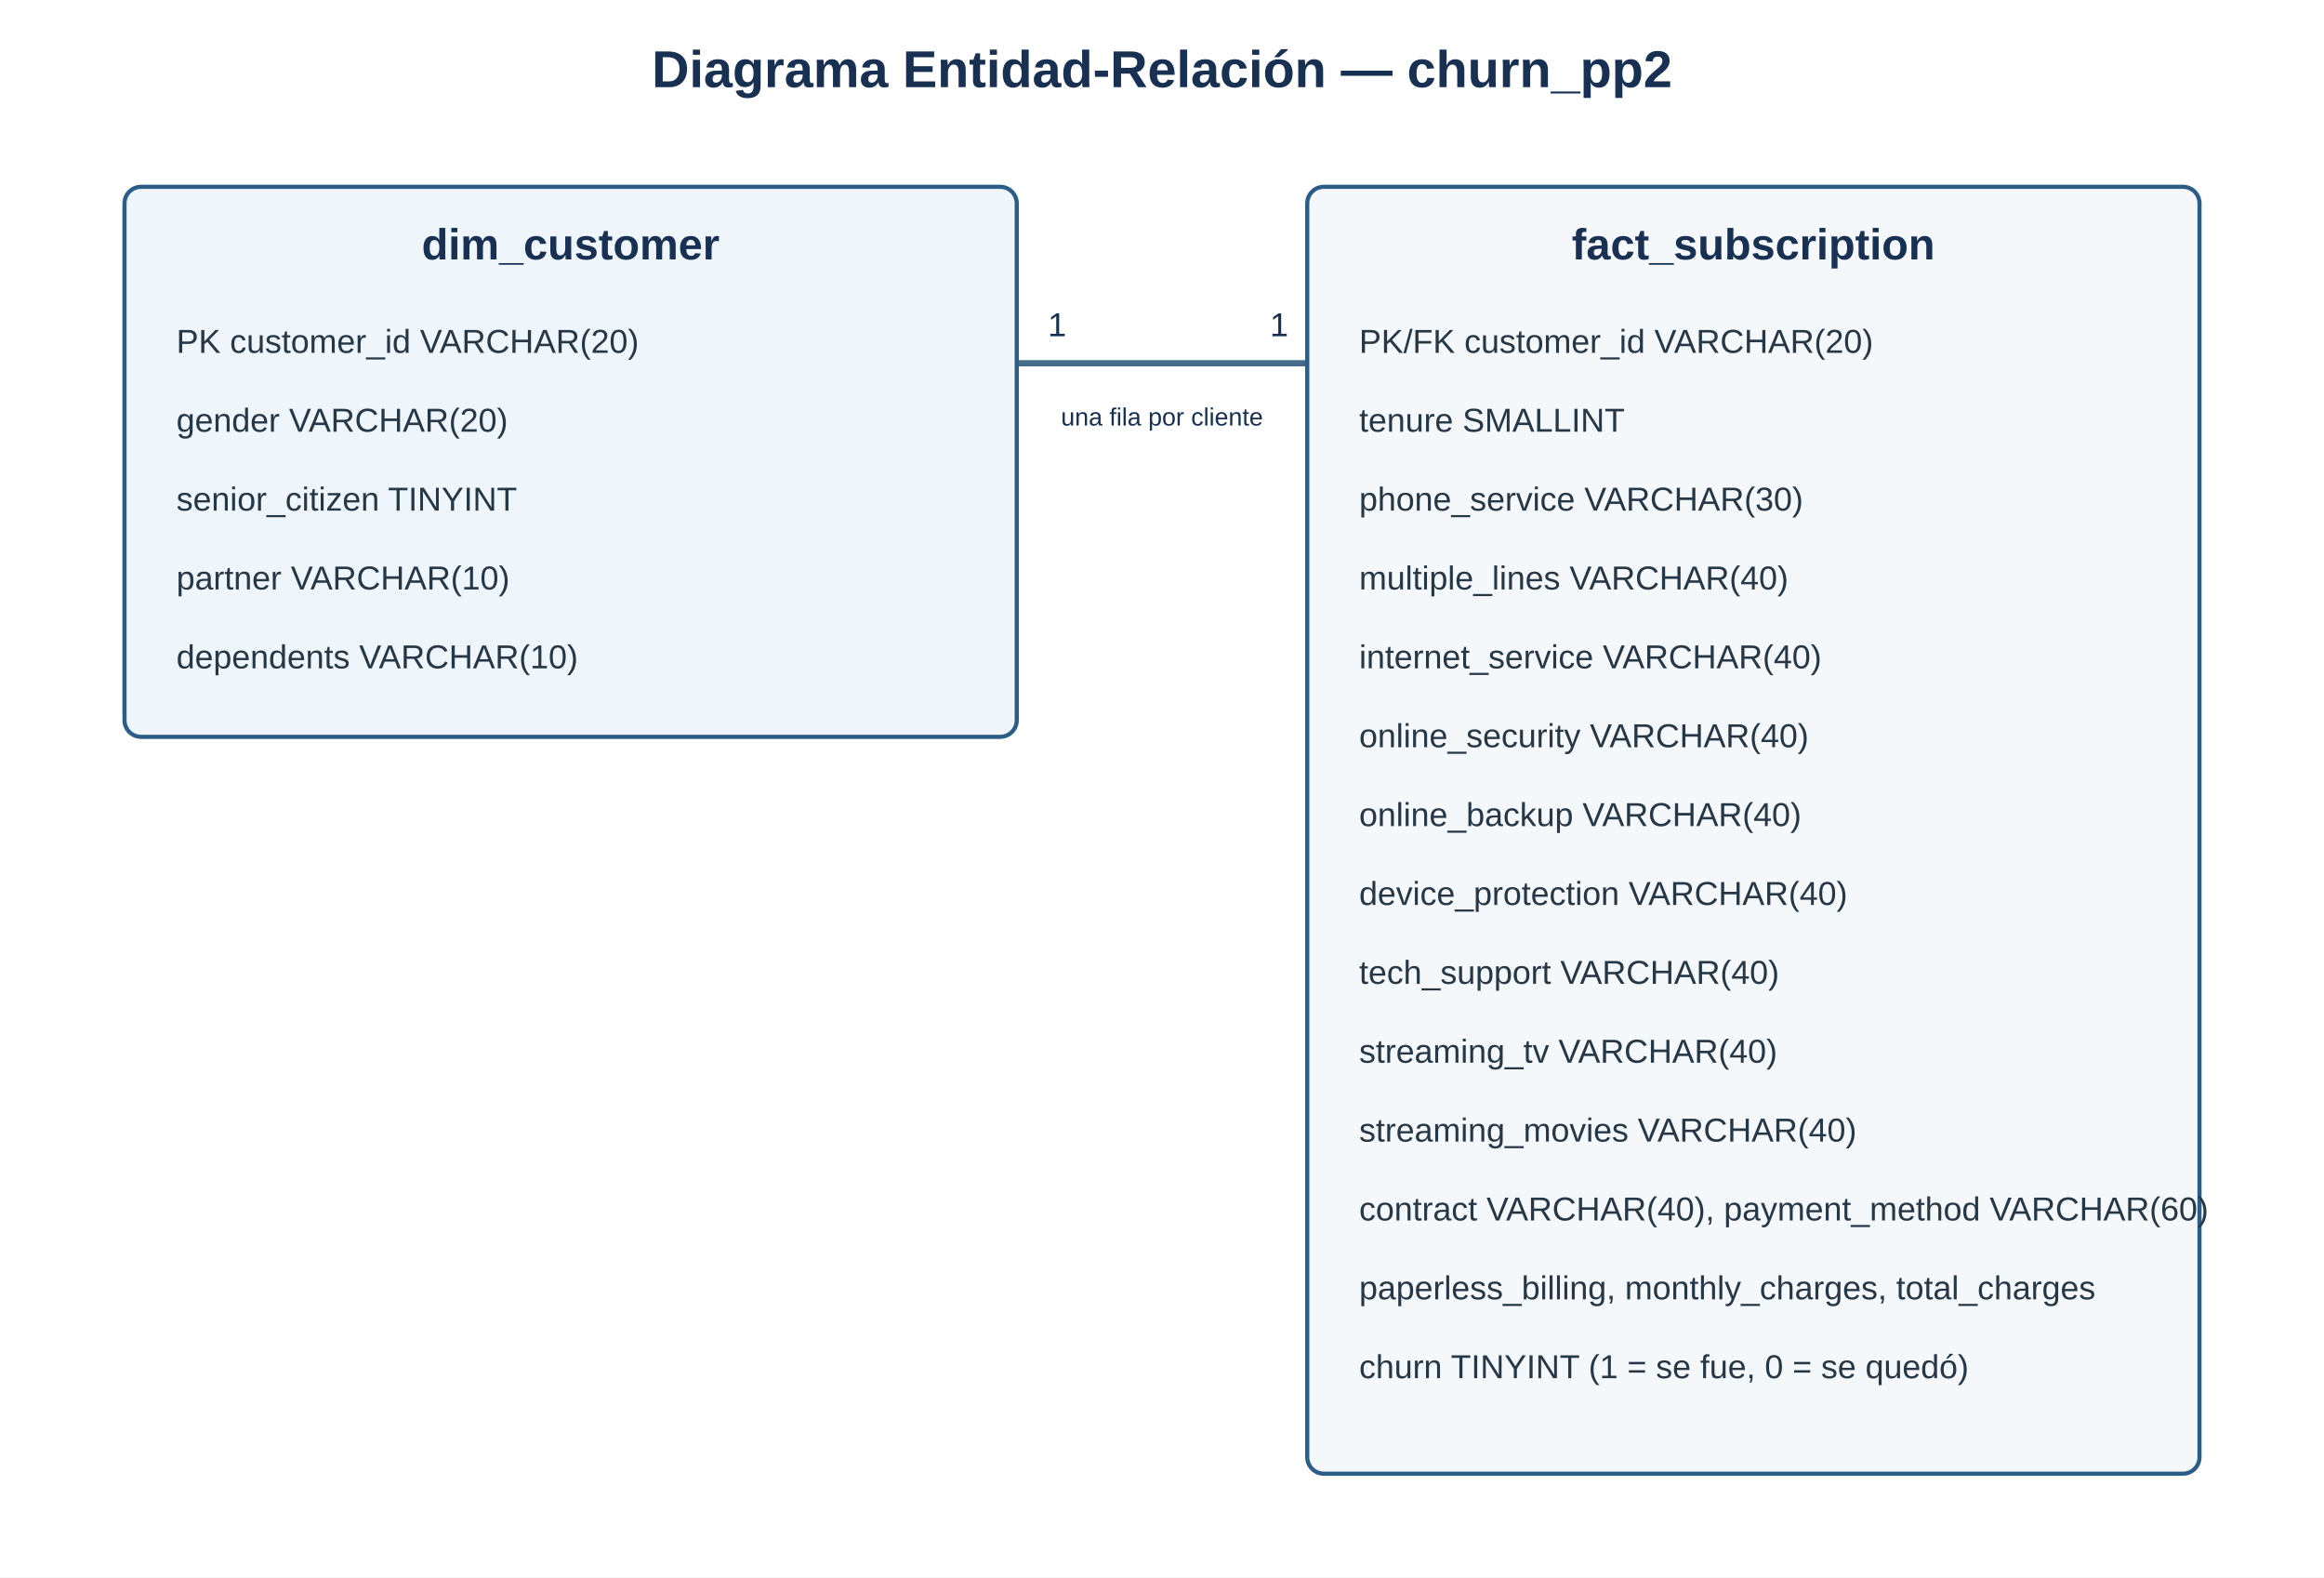
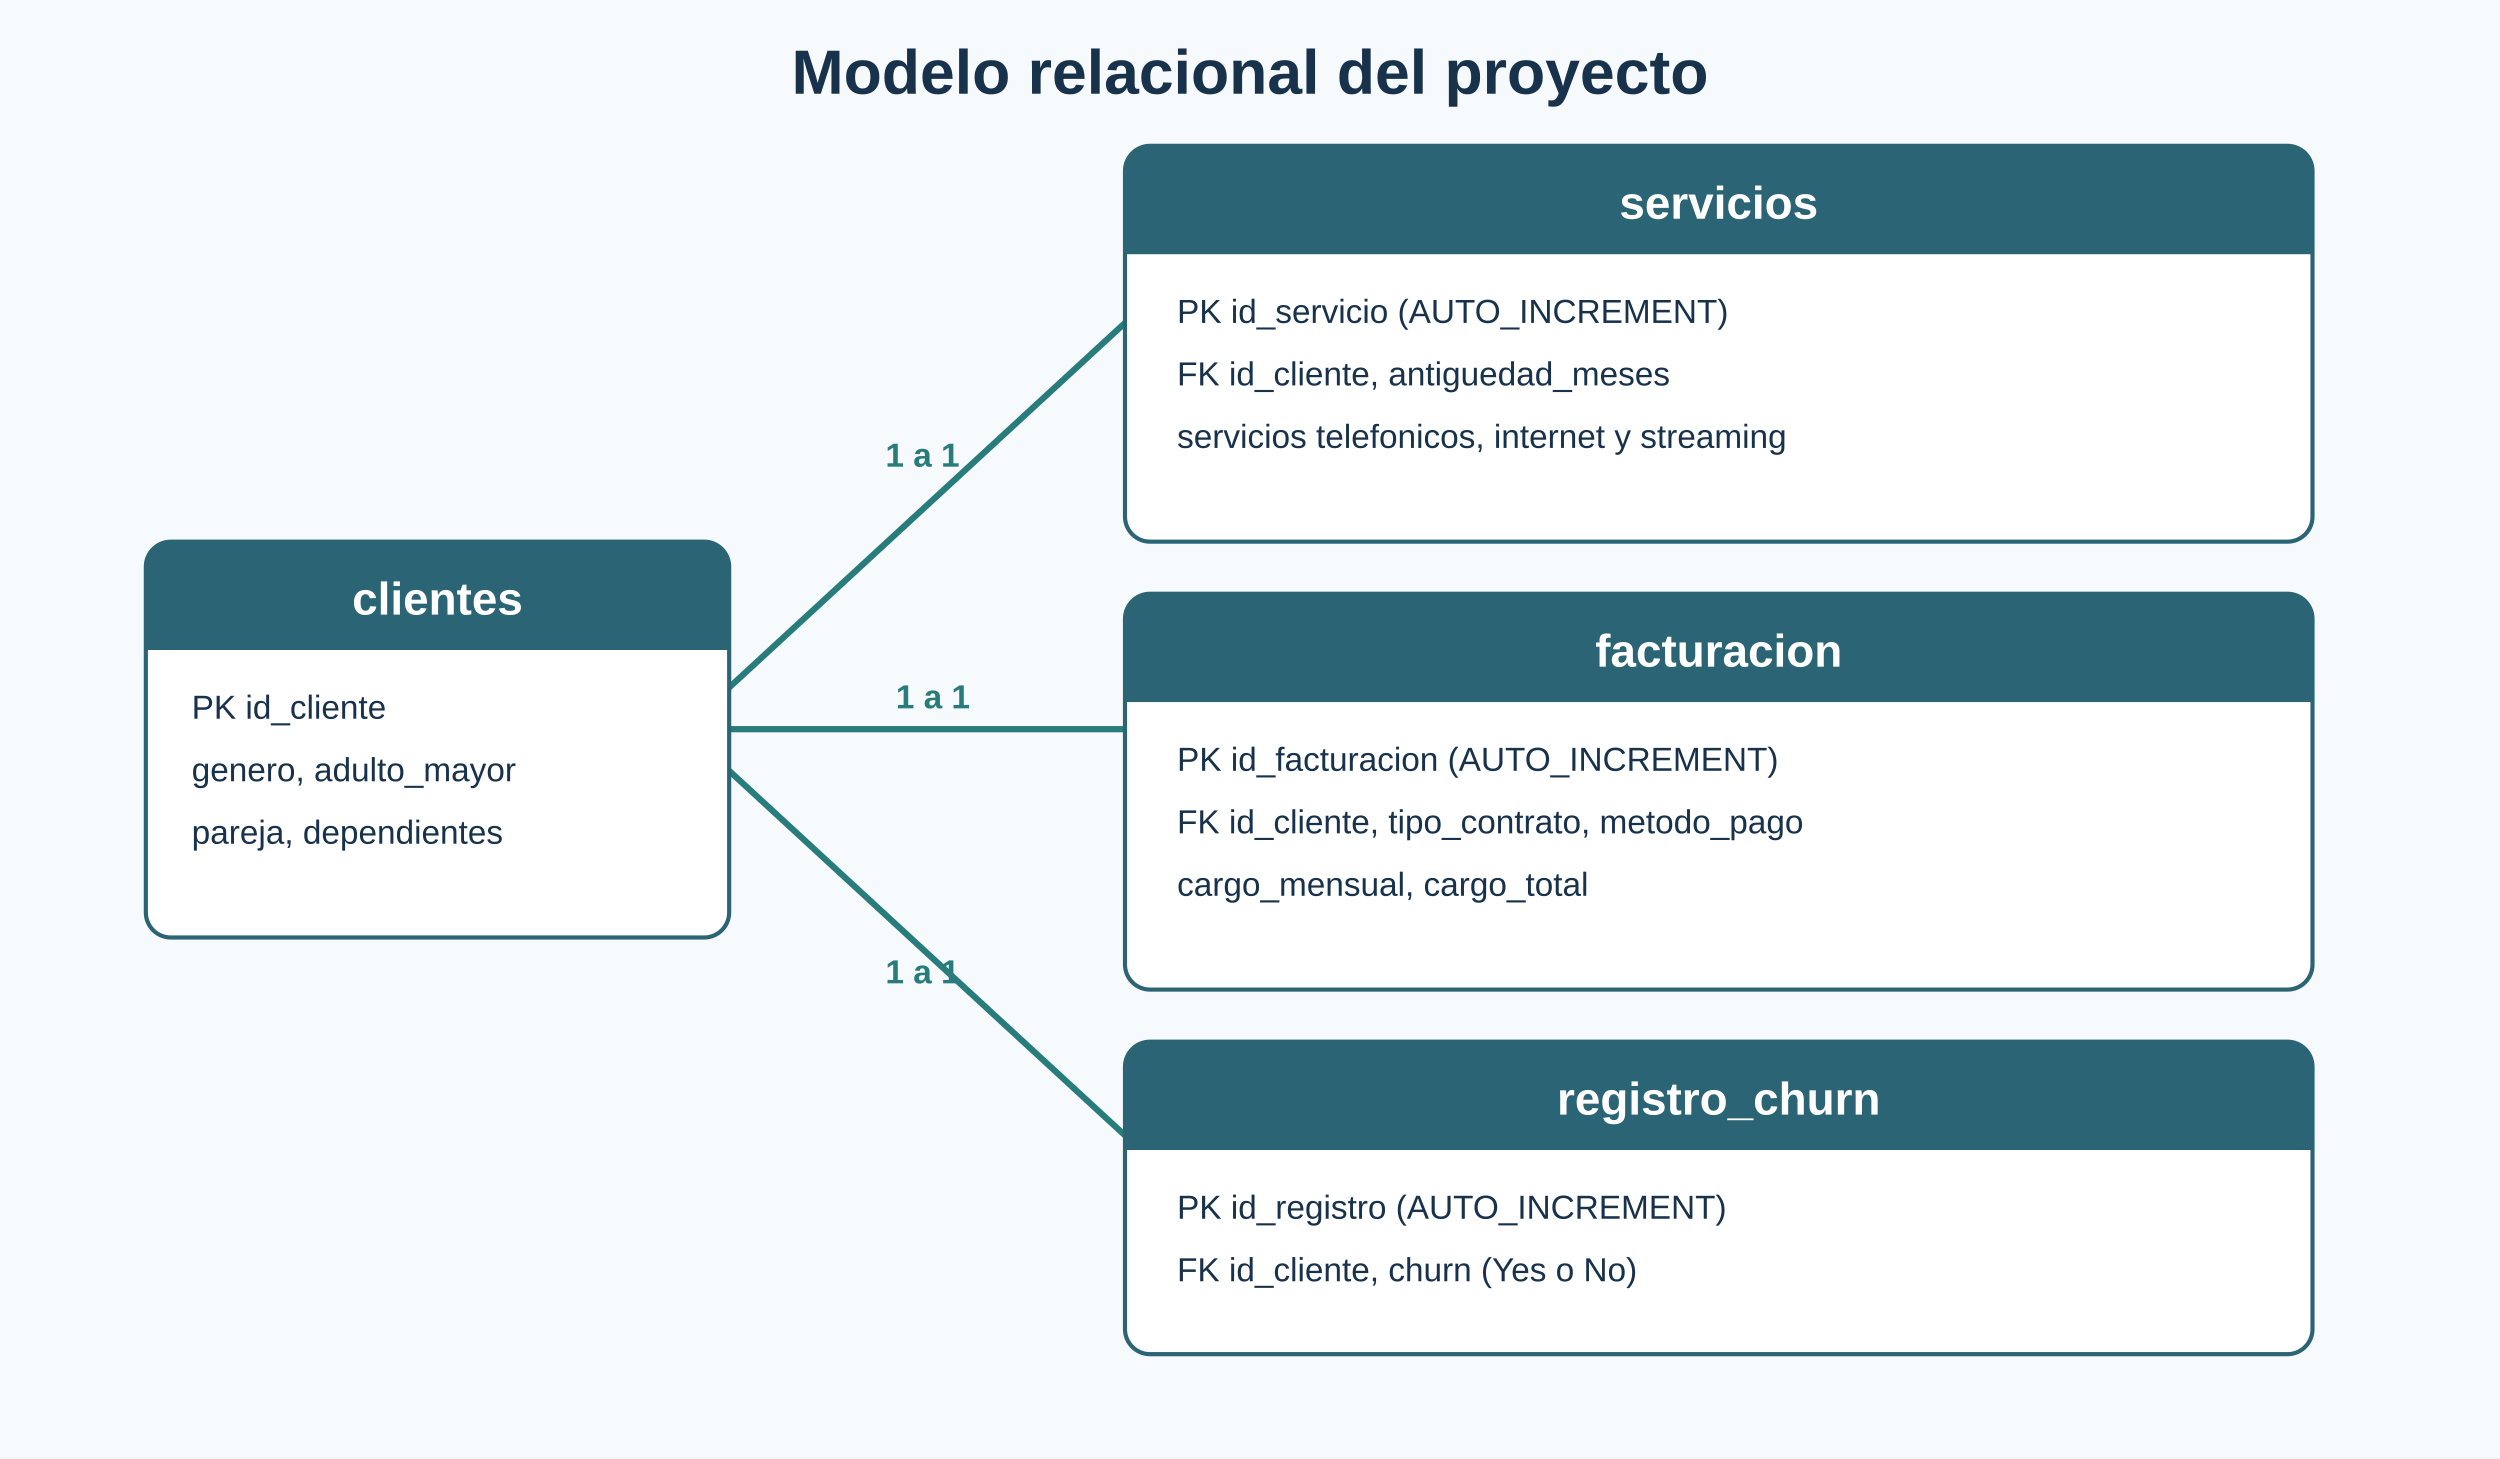
- <svg xmlns="http://www.w3.org/2000/svg" width="1120" height="760" viewBox="0 0 1120 760">
-   <rect width="1120" height="760" fill="#fff" />
-   <text x="560" y="42" text-anchor="middle" font-family="Arial, sans-serif" font-size="25" font-weight="bold" fill="#183153">Diagrama Entidad-Relación — churn_pp2</text>
-   <line x1="490" y1="175" x2="630" y2="175" stroke="#456b8a" stroke-width="3" />
-   <text x="505" y="162" font-family="Arial, sans-serif" font-size="16" fill="#183153">1</text>
-   <text x="612" y="162" font-family="Arial, sans-serif" font-size="16" fill="#183153">1</text>
-   <text x="560" y="205" text-anchor="middle" font-family="Arial, sans-serif" font-size="12" fill="#183153">una fila por cliente</text>
-   <rect x="60" y="90" width="430" height="265" rx="8" fill="#eef5fb" stroke="#2b5d87" stroke-width="2" />
-   <text x="275" y="125" text-anchor="middle" font-family="Arial, sans-serif" font-size="21" font-weight="bold" fill="#183153">dim_customer</text>
-   <text x="85" y="170" font-family="Arial, sans-serif" font-size="16" fill="#263746">PK customer_id VARCHAR(20)</text>
-   <text x="85" y="208" font-family="Arial, sans-serif" font-size="16" fill="#263746">gender VARCHAR(20)</text>
-   <text x="85" y="246" font-family="Arial, sans-serif" font-size="16" fill="#263746">senior_citizen TINYINT</text>
-   <text x="85" y="284" font-family="Arial, sans-serif" font-size="16" fill="#263746">partner VARCHAR(10)</text>
-   <text x="85" y="322" font-family="Arial, sans-serif" font-size="16" fill="#263746">dependents VARCHAR(10)</text>
-   <rect x="630" y="90" width="430" height="620" rx="8" fill="#f5f8fb" stroke="#2b5d87" stroke-width="2" />
-   <text x="845" y="125" text-anchor="middle" font-family="Arial, sans-serif" font-size="21" font-weight="bold" fill="#183153">fact_subscription</text>
-   <text x="655" y="170" font-family="Arial, sans-serif" font-size="16" fill="#263746">PK/FK customer_id VARCHAR(20)</text>
-   <text x="655" y="208" font-family="Arial, sans-serif" font-size="16" fill="#263746">tenure SMALLINT</text>
-   <text x="655" y="246" font-family="Arial, sans-serif" font-size="16" fill="#263746">phone_service VARCHAR(30)</text>
-   <text x="655" y="284" font-family="Arial, sans-serif" font-size="16" fill="#263746">multiple_lines VARCHAR(40)</text>
-   <text x="655" y="322" font-family="Arial, sans-serif" font-size="16" fill="#263746">internet_service VARCHAR(40)</text>
-   <text x="655" y="360" font-family="Arial, sans-serif" font-size="16" fill="#263746">online_security VARCHAR(40)</text>
-   <text x="655" y="398" font-family="Arial, sans-serif" font-size="16" fill="#263746">online_backup VARCHAR(40)</text>
-   <text x="655" y="436" font-family="Arial, sans-serif" font-size="16" fill="#263746">device_protection VARCHAR(40)</text>
-   <text x="655" y="474" font-family="Arial, sans-serif" font-size="16" fill="#263746">tech_support VARCHAR(40)</text>
-   <text x="655" y="512" font-family="Arial, sans-serif" font-size="16" fill="#263746">streaming_tv VARCHAR(40)</text>
-   <text x="655" y="550" font-family="Arial, sans-serif" font-size="16" fill="#263746">streaming_movies VARCHAR(40)</text>
-   <text x="655" y="588" font-family="Arial, sans-serif" font-size="16" fill="#263746">contract VARCHAR(40), payment_method VARCHAR(60)</text>
-   <text x="655" y="626" font-family="Arial, sans-serif" font-size="16" fill="#263746">paperless_billing, monthly_charges, total_charges</text>
-   <text x="655" y="664" font-family="Arial, sans-serif" font-size="16" fill="#263746">churn TINYINT (1 = se fue, 0 = se quedó)</text>
+ <svg xmlns="http://www.w3.org/2000/svg" width="1200" height="700" viewBox="0 0 1200 700">
+   <rect width="1200" height="700" fill="#f7fafc" />
+   <style>text{font-family:Arial,sans-serif;fill:#18324b}.title{font-size:30px;font-weight:bold}.head{font-size:22px;font-weight:bold;fill:#fff}.row{font-size:16px}.rel{font-size:16px;font-weight:bold;fill:#287c7c}.box{fill:#fff;stroke:#2b6475;stroke-width:2;rx:12}.bar{fill:#2b6475}</style>
+   <text x="600" y="45" text-anchor="middle" class="title">Modelo relacional del proyecto</text>
+   <line x1="350" y1="330" x2="540" y2="155" stroke="#287c7c" stroke-width="3" />
+   <line x1="350" y1="350" x2="540" y2="350" stroke="#287c7c" stroke-width="3" />
+   <line x1="350" y1="370" x2="540" y2="545" stroke="#287c7c" stroke-width="3" />
+   <text x="425" y="224" class="rel">1 a 1</text>
+   <text x="430" y="340" class="rel">1 a 1</text>
+   <text x="425" y="472" class="rel">1 a 1</text>
+   <rect x="70" y="260" width="280" height="190" class="box" />
+   <path d="M82 260h256a12 12 0 0 1 12 12v40H70v-40a12 12 0 0 1 12-12" class="bar" />
+   <text x="210" y="295" text-anchor="middle" class="head">clientes</text>
+   <text x="92" y="345" class="row">PK id_cliente</text>
+   <text x="92" y="375" class="row">genero, adulto_mayor</text>
+   <text x="92" y="405" class="row">pareja, dependientes</text>
+   <rect x="540" y="70" width="570" height="190" class="box" />
+   <path d="M552 70h546a12 12 0 0 1 12 12v40H540V82a12 12 0 0 1 12-12" class="bar" />
+   <text x="825" y="105" text-anchor="middle" class="head">servicios</text>
+   <text x="565" y="155" class="row">PK id_servicio (AUTO_INCREMENT)</text>
+   <text x="565" y="185" class="row">FK id_cliente, antiguedad_meses</text>
+   <text x="565" y="215" class="row">servicios telefonicos, internet y streaming</text>
+   <rect x="540" y="285" width="570" height="190" class="box" />
+   <path d="M552 285h546a12 12 0 0 1 12 12v40H540v-40a12 12 0 0 1 12-12" class="bar" />
+   <text x="825" y="320" text-anchor="middle" class="head">facturacion</text>
+   <text x="565" y="370" class="row">PK id_facturacion (AUTO_INCREMENT)</text>
+   <text x="565" y="400" class="row">FK id_cliente, tipo_contrato, metodo_pago</text>
+   <text x="565" y="430" class="row">cargo_mensual, cargo_total</text>
+   <rect x="540" y="500" width="570" height="150" class="box" />
+   <path d="M552 500h546a12 12 0 0 1 12 12v40H540v-40a12 12 0 0 1 12-12" class="bar" />
+   <text x="825" y="535" text-anchor="middle" class="head">registro_churn</text>
+   <text x="565" y="585" class="row">PK id_registro (AUTO_INCREMENT)</text>
+   <text x="565" y="615" class="row">FK id_cliente, churn (Yes o No)</text>
</svg>
